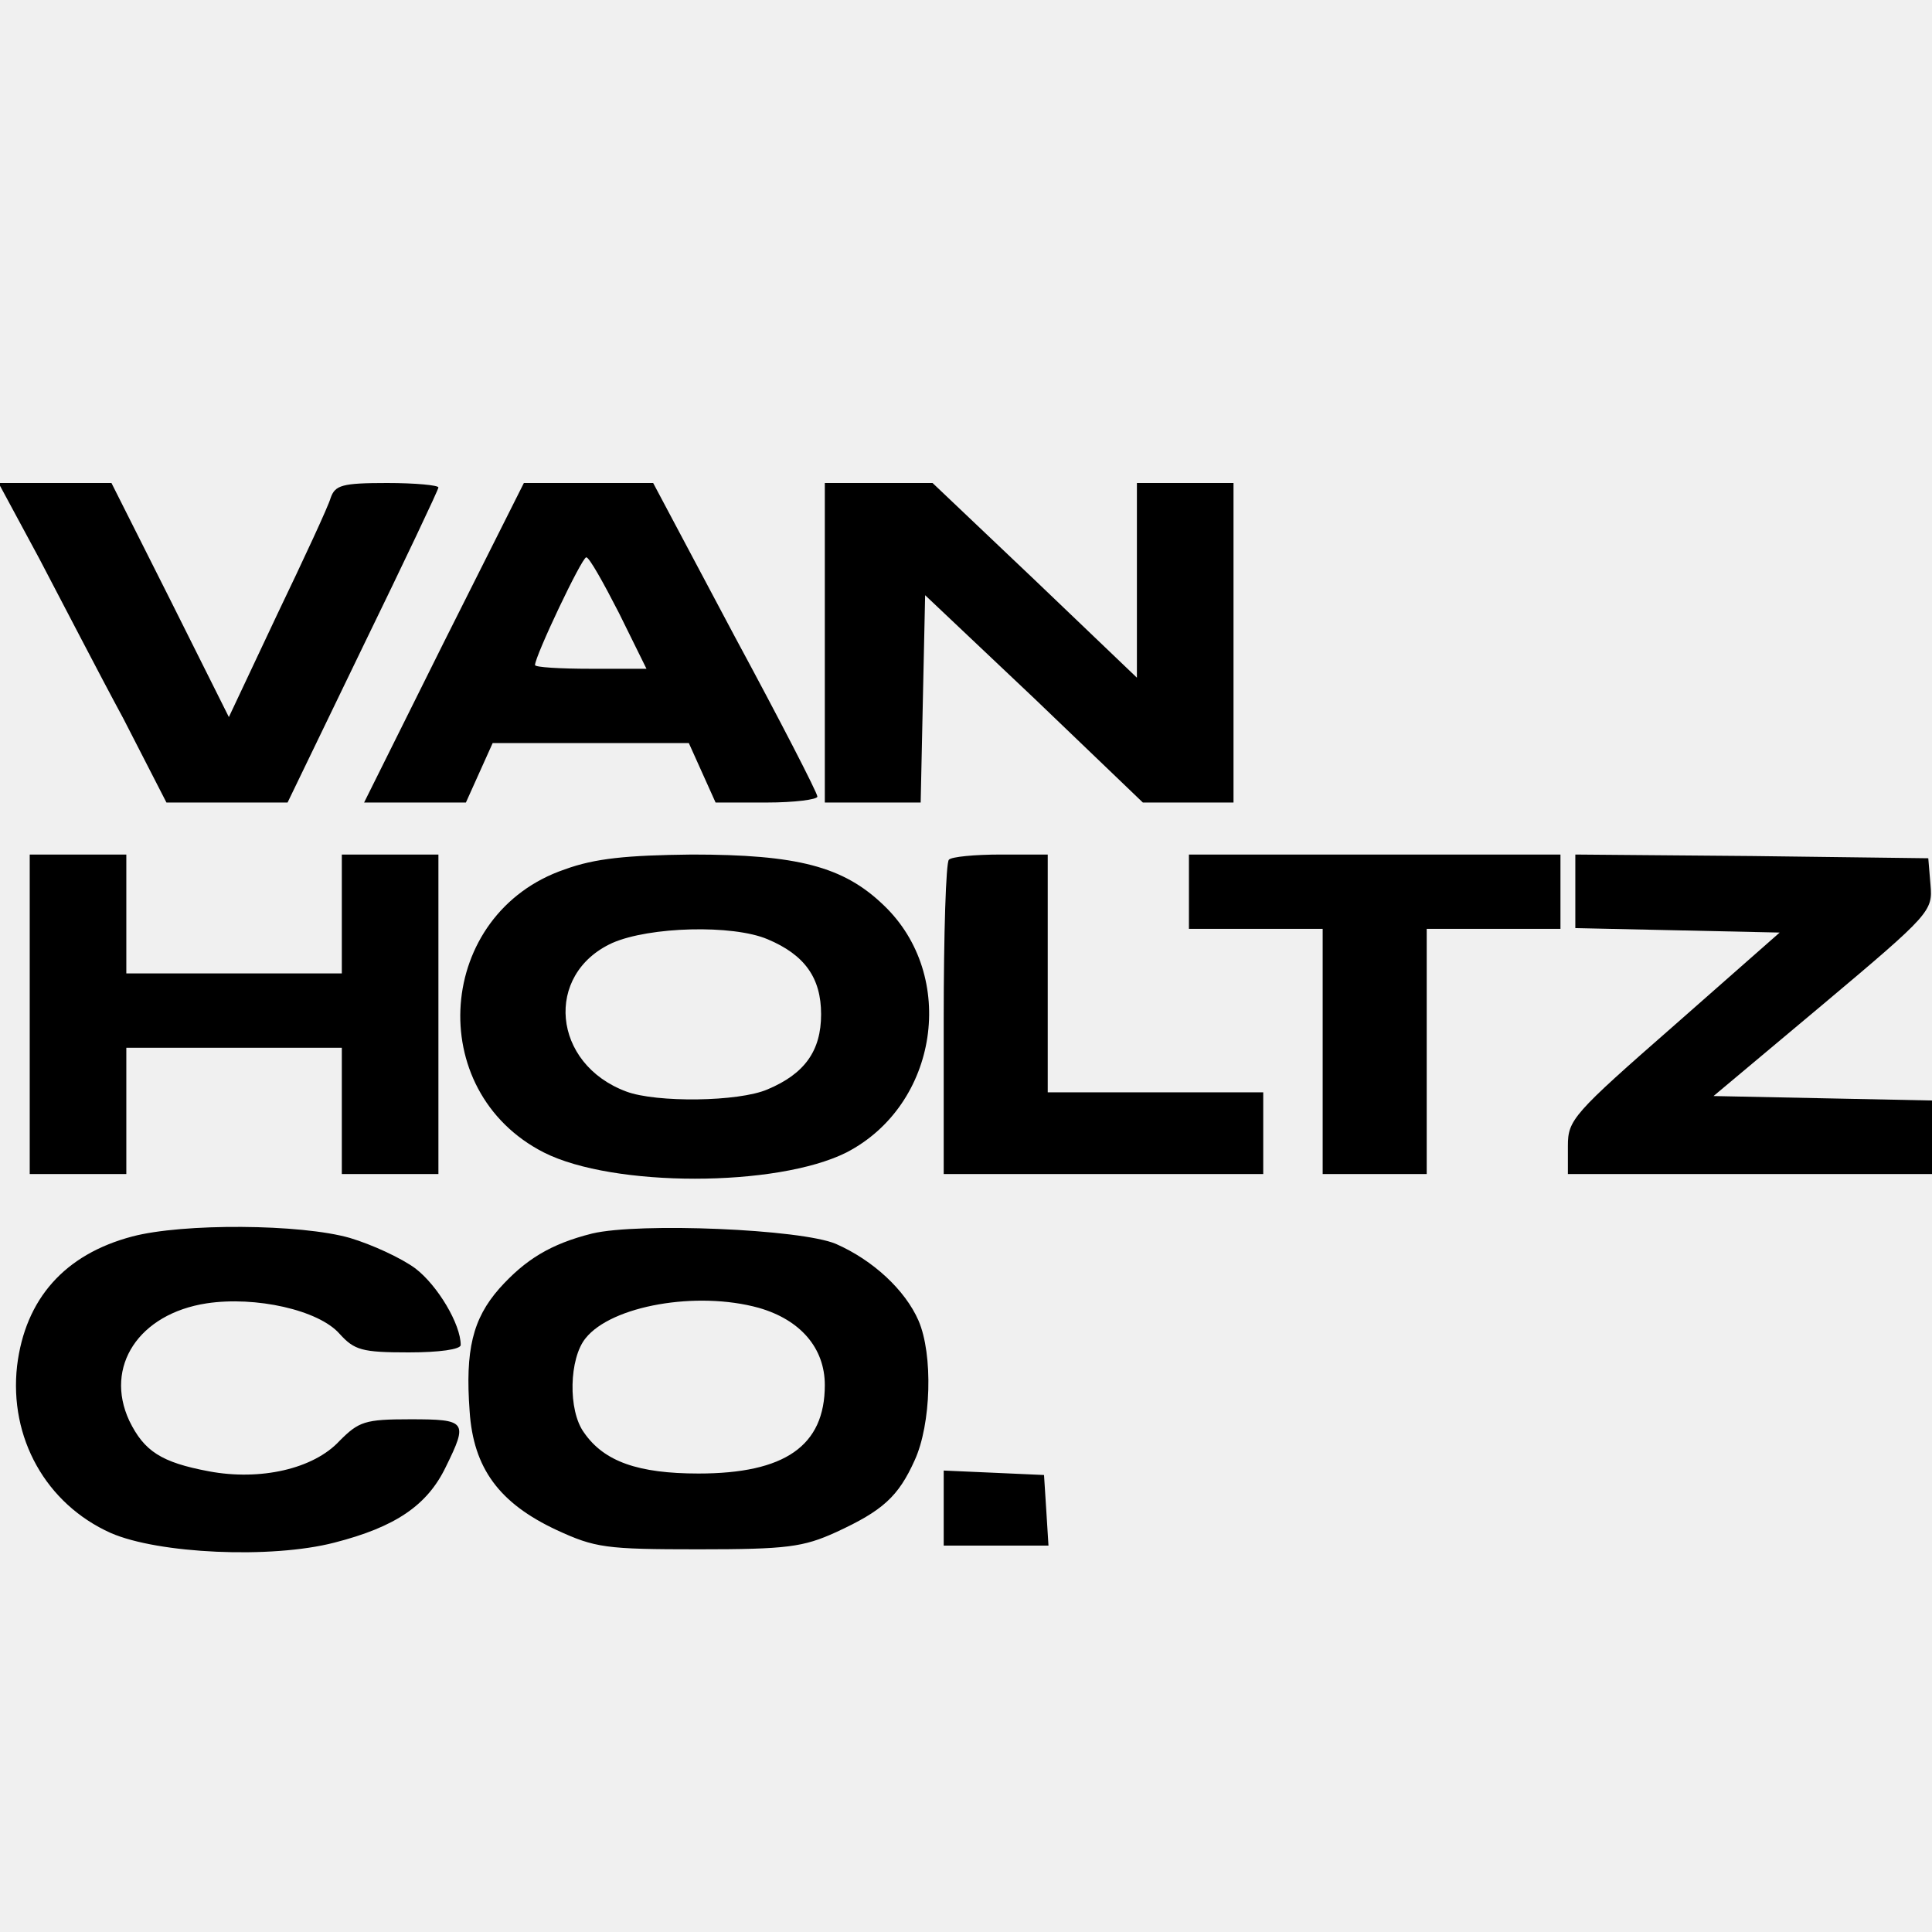
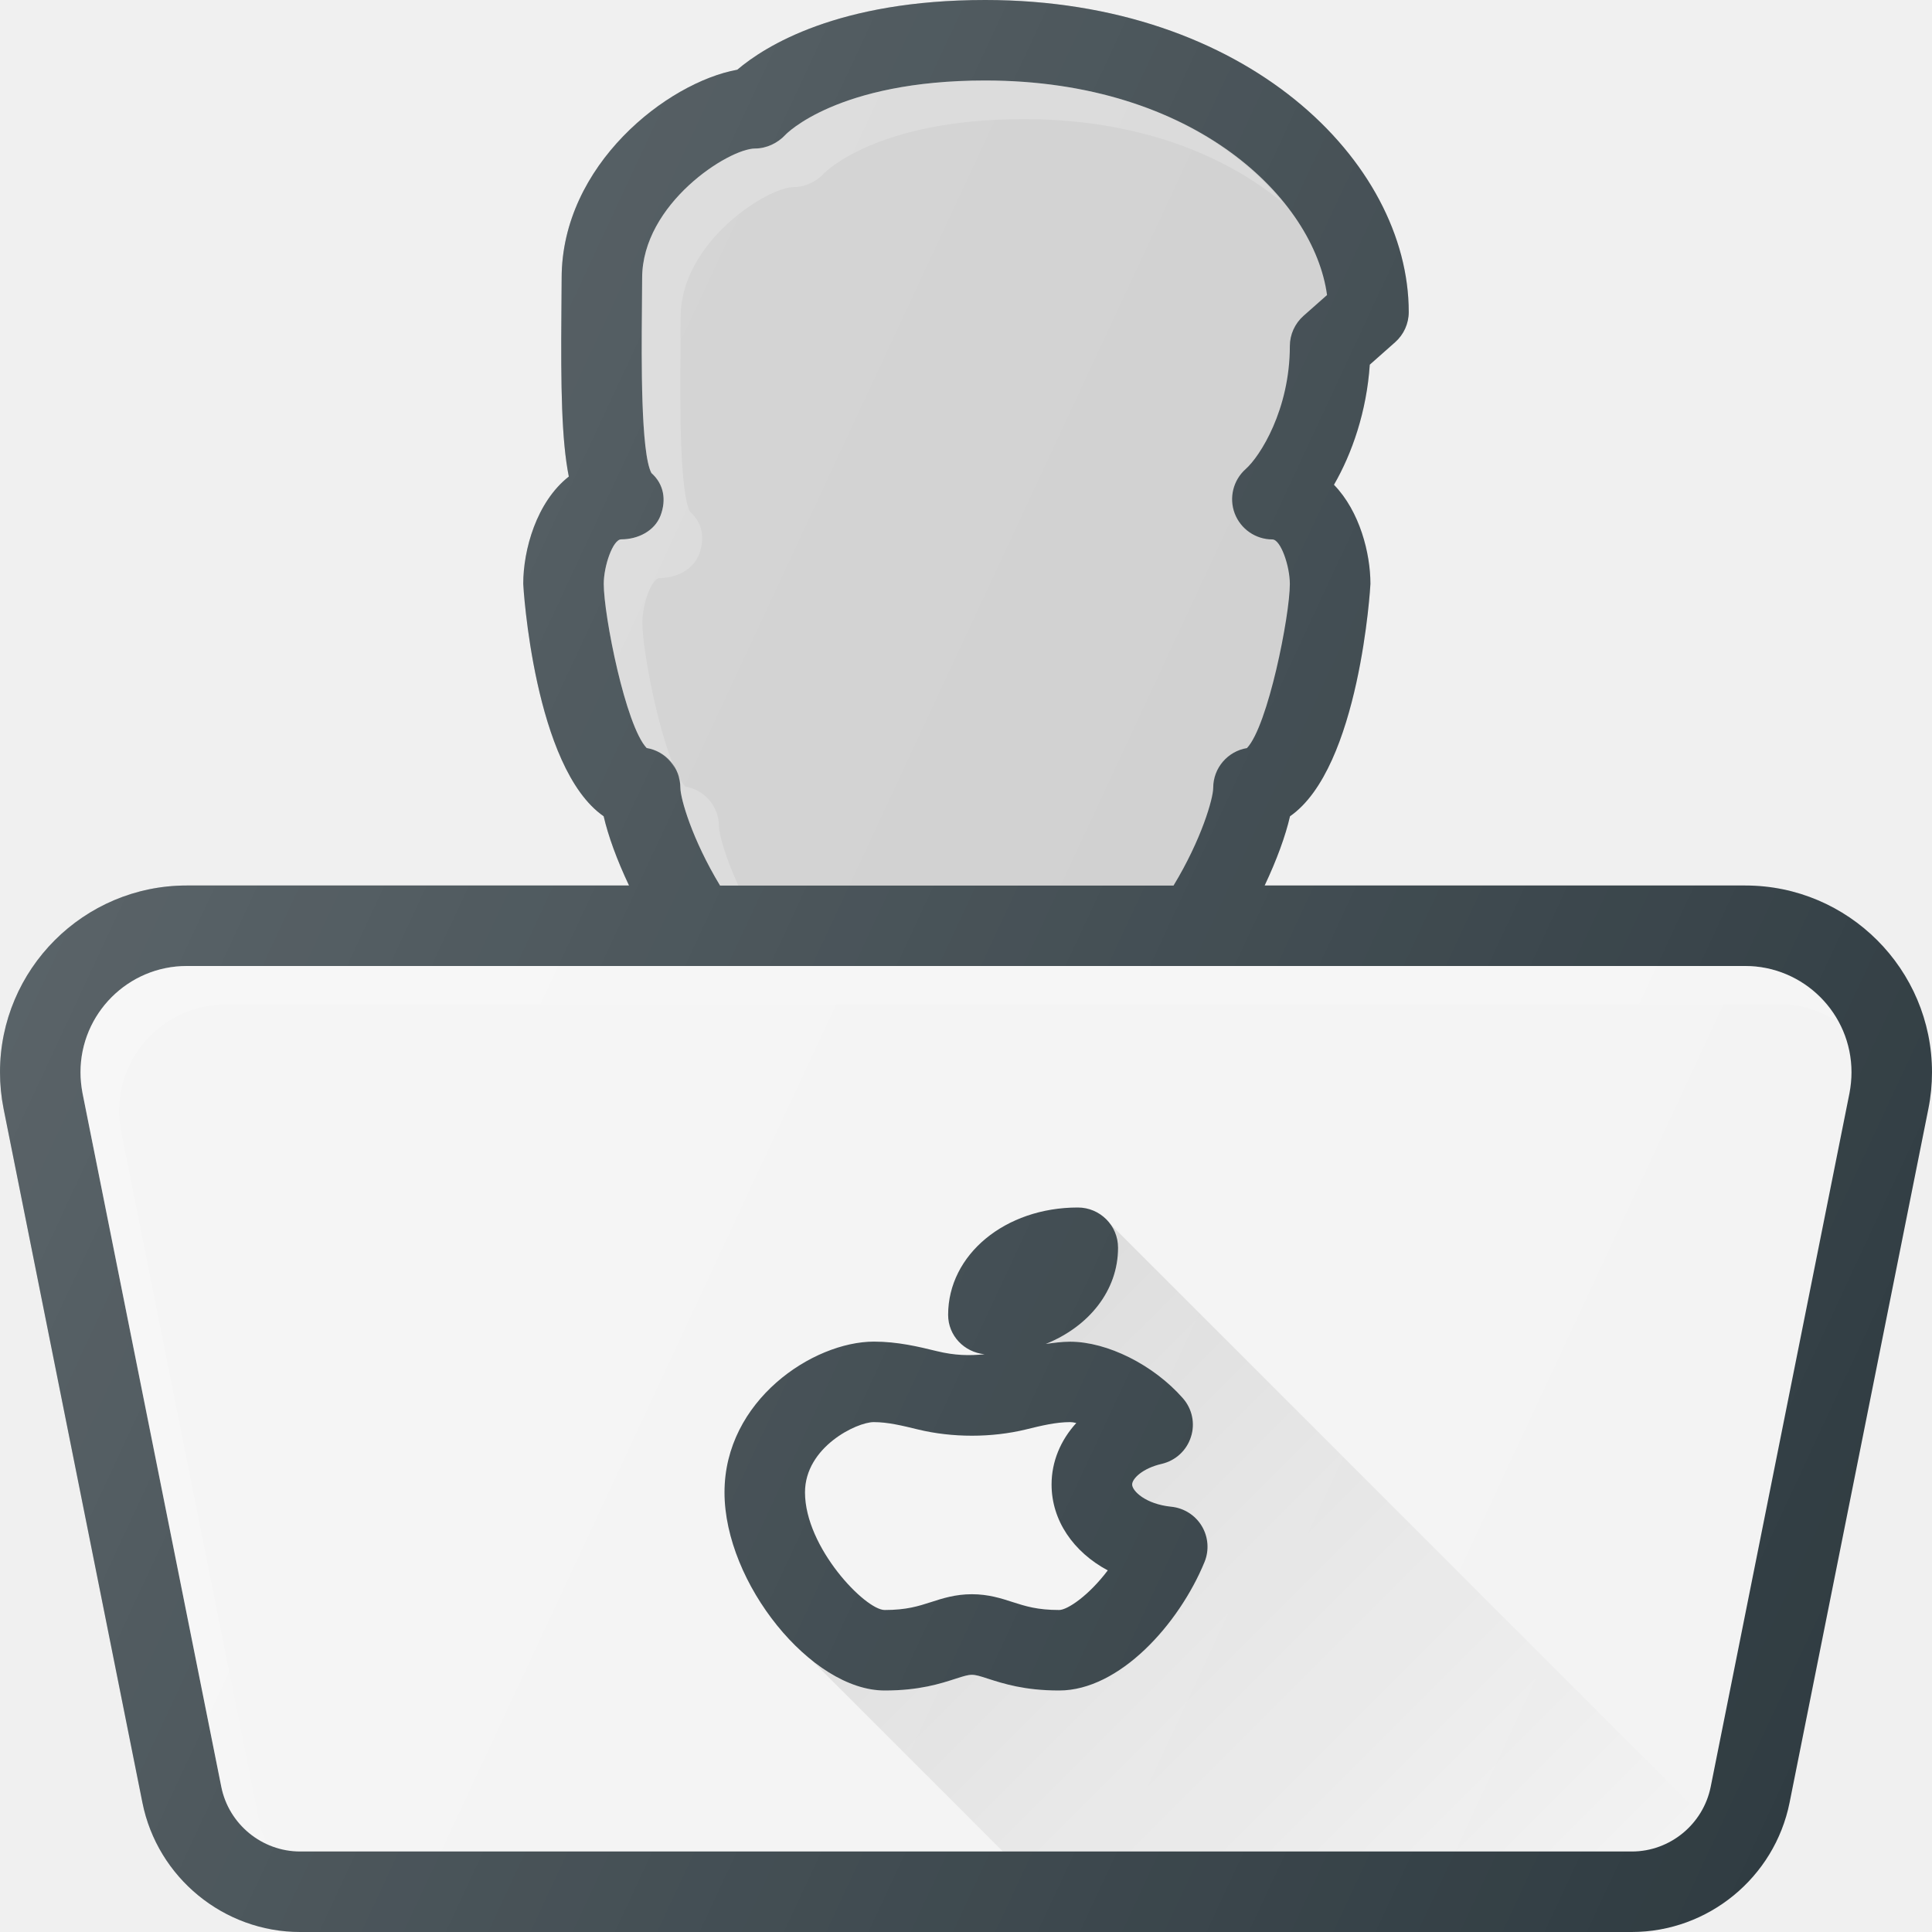
- <svg xmlns="http://www.w3.org/2000/svg" version="1" width="346.667" height="346.667" viewBox="0 0 260 260">
-   <path d="M5.3 75.2c3 5.7 8 15.4 11.3 21.5l5.8 11.3h16.3l10.1-20.9C54.4 75.6 59 65.9 59 65.6c0-.3-3.1-.6-6.9-.6-6.1 0-7 .3-7.6 2-.3 1.1-3.6 8.2-7.2 15.7l-6.5 13.8-7.9-15.8L15 65H-.2l5.5 10.2zm54.4 11.3L49 108h13.7l1.8-4 1.8-4h26.4l1.8 4 1.8 4h6.9c3.7 0 6.8-.4 6.8-.8 0-.5-5-10.2-11.1-21.5L87.9 65H70.5L59.7 86.5zm23.6-4L87 90h-7.5c-4.1 0-7.5-.2-7.5-.5 0-1.2 6.3-14.5 6.9-14.5.4 0 2.3 3.4 4.4 7.5zm27.7 4V108h12.9l.3-14 .3-13.9L139.2 94l14.6 14H166V65h-13v26.2l-13.7-13.1L125.5 65H111v21.5zm-107 50V158h13v-17h29v17h13v-43H46v16H17v-16H4v21.5z" />
-   <path d="M76 117c-17.3 5.9-19.1 29.8-2.8 38.1 9.3 4.7 31.3 4.7 40.7 0 12.4-6.4 15-23.8 5-33.3-5.4-5.2-11.6-6.8-25.8-6.8-8.7.1-13 .5-17.1 2zm27.3 9.4c5 2.1 7.2 5.2 7.2 10.1 0 4.9-2.2 8-7.2 10.1-3.9 1.7-15 1.8-19 .3-10-3.7-11.1-15.8-1.9-20 5-2.2 16.2-2.5 20.9-.5z" />
-   <path d="M127.7 115.7c-.4.3-.7 10-.7 21.5V158h43v-11h-29v-32h-6.3c-3.5 0-6.7.3-7 .7zM160 120v5h18v33h14v-33h18v-10h-50v5zm52 0v4.9l13.8.3 13.7.3-14.2 12.5c-13.6 11.9-14.3 12.7-14.3 16.2v3.8h49v-9.9l-14.7-.3-14.7-.3 14.8-12.4c14.4-12.1 14.7-12.5 14.4-16l-.3-3.6-23.7-.3-23.8-.2v5zM17.8 166.4c-9.1 2.4-14.4 8.4-15.5 17.4-1.1 9.7 3.9 18.6 12.6 22.5 6.4 2.8 21.6 3.5 30.1 1.3 8.2-2.1 12.5-5 15-10.2 3-6.1 2.8-6.4-4.8-6.4-6.1 0-6.9.3-9.5 2.9-3.5 3.8-10.7 5.4-17.6 4.1-6.4-1.2-8.7-2.7-10.7-6.8-3.4-7.3 1.3-14.4 10.4-15.8 6.6-1 15.1.9 17.9 4.1 2 2.2 3 2.5 9.3 2.5 4.1 0 7-.4 7-1 0-2.8-3.1-8-6.1-10.3-1.9-1.4-5.8-3.2-8.8-4.1-6.6-1.9-22.5-2-29.3-.2zm61.9-.4c-5.6 1.4-9 3.5-12.5 7.4-3.6 4.1-4.6 8.3-4 16.5.5 7.7 4 12.4 11.7 16 5.2 2.4 6.6 2.6 19.1 2.6 11.9 0 14.1-.3 18.5-2.3 6.3-2.9 8.4-4.8 10.6-9.7 2.2-4.8 2.5-14.2.5-18.8-1.8-4.1-6.1-8.1-11.1-10.3-4.7-2-26.5-2.9-32.8-1.4zm22.4 10c5.6 1.6 8.9 5.4 8.9 10.4 0 8.2-5.4 11.9-17 11.9-8.1 0-12.7-1.6-15.4-5.5-2.2-3-2-10 .2-12.7 3.5-4.4 15-6.4 23.3-4.1zm24.9 27v5h14.1l-.3-4.8-.3-4.7-6.7-.3-6.8-.3v5.1z" />
+ <svg xmlns="http://www.w3.org/2000/svg" version="1.1" id="Layer_1" x="0px" y="0px" viewBox="0 0 24 24" enable-background="new 0 0 24 24" xml:space="preserve">
+   <g>
+     <path fill="#303C42" d="M21.681,11h-5.971c0.15-0.317,0.259-0.616,0.315-0.86   c0.866-0.601,0.999-2.86,0.999-2.887c0-0.379-0.132-0.9-0.453-1.231   c0.227-0.393,0.406-0.913,0.445-1.492l0.316-0.28   C17.438,4.156,17.5,4.02,17.5,3.876C17.5,2.012,15.488,0,12.238,0   c-1.827,0-2.736,0.574-3.079,0.866C8.29,1.024,6.977,2.047,6.977,3.455   L6.974,3.866C6.966,4.809,6.976,5.468,7.066,5.92C6.663,6.237,6.5,6.832,6.5,7.253   c0,0.026,0.133,2.286,0.999,2.887C7.555,10.384,7.664,10.683,7.814,11h-5.495   C1.04,11,0,12.041,0,13.32c0,0.152,0.015,0.305,0.045,0.455l1.724,8.617   C1.955,23.324,2.78,24,3.729,24h16.541c0.949,0,1.774-0.676,1.961-1.608   l1.724-8.618C23.985,13.625,24,13.472,24,13.32C24,12.041,22.96,11,21.681,11z" />
+     <path fill="#CCCCCC" d="M8.452,9.786c0-0.249-0.182-0.455-0.419-0.494   C7.772,9.017,7.5,7.646,7.5,7.253c0-0.223,0.114-0.553,0.217-0.553   c0.208,0,0.416-0.104,0.489-0.297c0.073-0.194,0.041-0.389-0.114-0.527   C7.959,5.627,7.969,4.444,7.974,3.875l0.003-0.42c0-0.924,1.075-1.61,1.404-1.61   c0.14,0,0.28-0.067,0.375-0.169C9.762,1.668,10.402,1,12.238,1   c2.621,0,4.087,1.484,4.247,2.665l-0.294,0.26   c-0.106,0.095-0.168,0.231-0.168,0.374c0,0.787-0.369,1.369-0.549,1.528   c-0.155,0.138-0.209,0.357-0.136,0.551c0.074,0.194,0.26,0.323,0.468,0.323   c0.103,0,0.217,0.33,0.217,0.553c0,0.393-0.272,1.764-0.533,2.039   c-0.237,0.039-0.419,0.245-0.419,0.494c0,0.132-0.145,0.64-0.493,1.214H8.945   C8.597,10.426,8.452,9.918,8.452,9.786z" />
+     <path fill="#F3F3F3" d="M22.975,13.579l-1.724,8.617C21.157,22.662,20.745,23,20.271,23H3.729   c-0.475,0-0.887-0.338-0.98-0.804l-1.724-8.617C1.009,13.494,1,13.407,1,13.32   C1,12.592,1.592,12,2.319,12h19.361C22.408,12,23,12.592,23,13.32   C23,13.407,22.991,13.494,22.975,13.579z" />
+     <path opacity="0.2" fill="#FFFFFF" d="M7.979,7.733c0-0.223,0.114-0.553,0.217-0.553   c0.208,0,0.416-0.104,0.489-0.297c0.073-0.194,0.041-0.389-0.114-0.527   C8.438,6.106,8.448,4.923,8.453,4.354l0.003-0.42   c0-0.924,1.075-1.61,1.404-1.61c0.14,0,0.28-0.067,0.375-0.169   c0.006-0.007,0.646-0.675,2.482-0.675c1.427,0,2.499,0.445,3.217,1.037   C15.271,1.698,14.033,1,12.238,1c-1.836,0-2.477,0.668-2.482,0.675   c-0.095,0.102-0.235,0.169-0.375,0.169c-0.329,0-1.404,0.687-1.404,1.61L7.974,3.875   C7.969,4.444,7.959,5.627,8.092,5.876c0.155,0.138,0.188,0.333,0.114,0.527   c-0.073,0.194-0.281,0.297-0.489,0.297C7.614,6.701,7.5,7.03,7.5,7.253   c0,0.393,0.272,1.764,0.533,2.039C8.188,9.317,8.313,9.418,8.385,9.551   C8.17,9.068,7.979,8.061,7.979,7.733z" />
+     <path opacity="0.2" fill="#FFFFFF" d="M8.931,10.265c0-0.249-0.182-0.455-0.419-0.494   C8.483,9.74,8.454,9.692,8.425,9.637c0.015,0.047,0.027,0.096,0.027,0.149   c0,0.132,0.145,0.64,0.493,1.214h0.227C9.008,10.642,8.931,10.358,8.931,10.265z" />
+     <path opacity="0.2" fill="#FFFFFF" d="M3.228,22.675l-1.724-8.617   c-0.017-0.085-0.025-0.172-0.025-0.259c0-0.728,0.592-1.32,1.319-1.32h19.361   c0.24,0,0.452,0.082,0.646,0.194C22.578,12.278,22.168,12,21.681,12H2.319   C1.592,12,1,12.592,1,13.32c0,0.087,0.009,0.174,0.025,0.259l1.724,8.617   c0.064,0.32,0.284,0.57,0.566,0.702C3.281,22.826,3.244,22.755,3.228,22.675z" />
+     <path fill="#303C42" d="M14.55,18.717c-0.319-0.032-0.486-0.196-0.486-0.276   c0-0.072,0.128-0.201,0.367-0.256c0.172-0.04,0.31-0.167,0.363-0.334   c0.055-0.167,0.016-0.351-0.101-0.483c-0.363-0.413-0.938-0.701-1.4-0.701   c-0.107,0-0.204,0.015-0.302,0.028c0.534-0.215,0.898-0.661,0.898-1.195   c0-0.276-0.224-0.5-0.5-0.5c-0.903,0-1.611,0.586-1.611,1.333   c0,0.26,0.2,0.465,0.453,0.49c-0.189,0.019-0.368,0.016-0.591-0.038   c-0.229-0.056-0.489-0.119-0.784-0.119C10.099,16.667,9,17.396,9,18.539   C9,19.666,10.079,21,10.99,21c0.43,0,0.692-0.085,0.883-0.147   c0.201-0.064,0.2-0.064,0.399,0C12.465,20.915,12.727,21,13.157,21   c0.748,0,1.488-0.822,1.806-1.596c0.06-0.146,0.047-0.312-0.034-0.447   C14.848,18.822,14.707,18.733,14.55,18.717z" />
+     <path fill="#F3F3F3" d="M13.157,20c-0.272,0-0.42-0.048-0.576-0.098   c-0.142-0.046-0.302-0.098-0.508-0.098s-0.366,0.052-0.508,0.098   C11.409,19.952,11.262,20,10.99,20C10.749,20,10,19.224,10,18.539   c0-0.563,0.642-0.873,0.854-0.873c0.175,0,0.355,0.044,0.548,0.091   c0.427,0.104,0.916,0.104,1.343,0c0.191-0.047,0.373-0.091,0.548-0.091   c0.02,0,0.046,0.003,0.077,0.011c-0.195,0.214-0.307,0.479-0.307,0.764   c0,0.447,0.271,0.838,0.698,1.067C13.525,19.821,13.26,20,13.157,20z" />
+     <linearGradient id="SVGID_1_" gradientUnits="userSpaceOnUse" x1="11.48" y1="17.457" x2="18.851" y2="24.829">
+       <stop offset="0" style="stop-color:#010101;stop-opacity:0.1" />
+       <stop offset="1" style="stop-color:#010101;stop-opacity:0" />
+     </linearGradient>
+     <path fill="url(#SVGID_1_)" d="M13.762,15.175c0.076,0.088,0.127,0.199,0.127,0.325   c0,0.533-0.364,0.98-0.898,1.195c0.098-0.013,0.195-0.028,0.302-0.028   c0.462,0,1.037,0.288,1.4,0.701c0.116,0.132,0.155,0.316,0.101,0.483   c-0.054,0.167-0.191,0.294-0.363,0.334c-0.239,0.055-0.367,0.185-0.367,0.256   c0,0.08,0.167,0.244,0.486,0.276c0.157,0.016,0.298,0.104,0.379,0.24   c0.081,0.136,0.094,0.301,0.034,0.447C14.646,20.178,13.905,21,13.157,21   c-0.431,0-0.692-0.085-0.885-0.147c-0.199-0.064-0.198-0.064-0.399,0   C11.683,20.915,11.42,21,10.99,21c-0.3,0-0.616-0.154-0.908-0.388l-0.005,0.007   L12.459,23h7.812c0.351,0,0.666-0.186,0.845-0.471L13.762,15.175z" />
+     <linearGradient id="SVGID_2_" gradientUnits="userSpaceOnUse" x1="1.833" y1="8.875" x2="23.817" y2="19.126">
+       <stop offset="0" style="stop-color:#FFFFFF;stop-opacity:0.2" />
+       <stop offset="1" style="stop-color:#FFFFFF;stop-opacity:0" />
+     </linearGradient>
+     <path fill="url(#SVGID_2_)" d="M21.681,11h-5.971c0.15-0.317,0.259-0.616,0.315-0.86   c0.866-0.601,0.999-2.86,0.999-2.887c0-0.379-0.132-0.9-0.453-1.231   c0.227-0.393,0.406-0.913,0.445-1.492l0.316-0.28   C17.438,4.156,17.5,4.02,17.5,3.876C17.5,2.012,15.488,0,12.238,0   c-1.827,0-2.736,0.574-3.079,0.866C8.29,1.024,6.977,2.047,6.977,3.455   L6.974,3.866C6.966,4.809,6.976,5.468,7.066,5.92C6.663,6.237,6.5,6.832,6.5,7.253   c0,0.026,0.133,2.286,0.999,2.887C7.555,10.384,7.664,10.683,7.814,11h-5.495   C1.04,11,0,12.041,0,13.32c0,0.152,0.015,0.305,0.045,0.455l1.724,8.617   C1.955,23.324,2.78,24,3.729,24h16.541c0.949,0,1.774-0.676,1.961-1.608   l1.724-8.618C23.985,13.625,24,13.472,24,13.32C24,12.041,22.96,11,21.681,11z" />
+   </g>
+   <g>
+ </g>
+   <g>
+ </g>
+   <g>
+ </g>
+   <g>
+ </g>
+   <g>
+ </g>
+   <g>
+ </g>
+   <g>
+ </g>
+   <g>
+ </g>
+   <g>
+ </g>
+   <g>
+ </g>
+   <g>
+ </g>
+   <g>
+ </g>
+   <g>
+ </g>
+   <g>
+ </g>
+   <g>
+ </g>
</svg>
